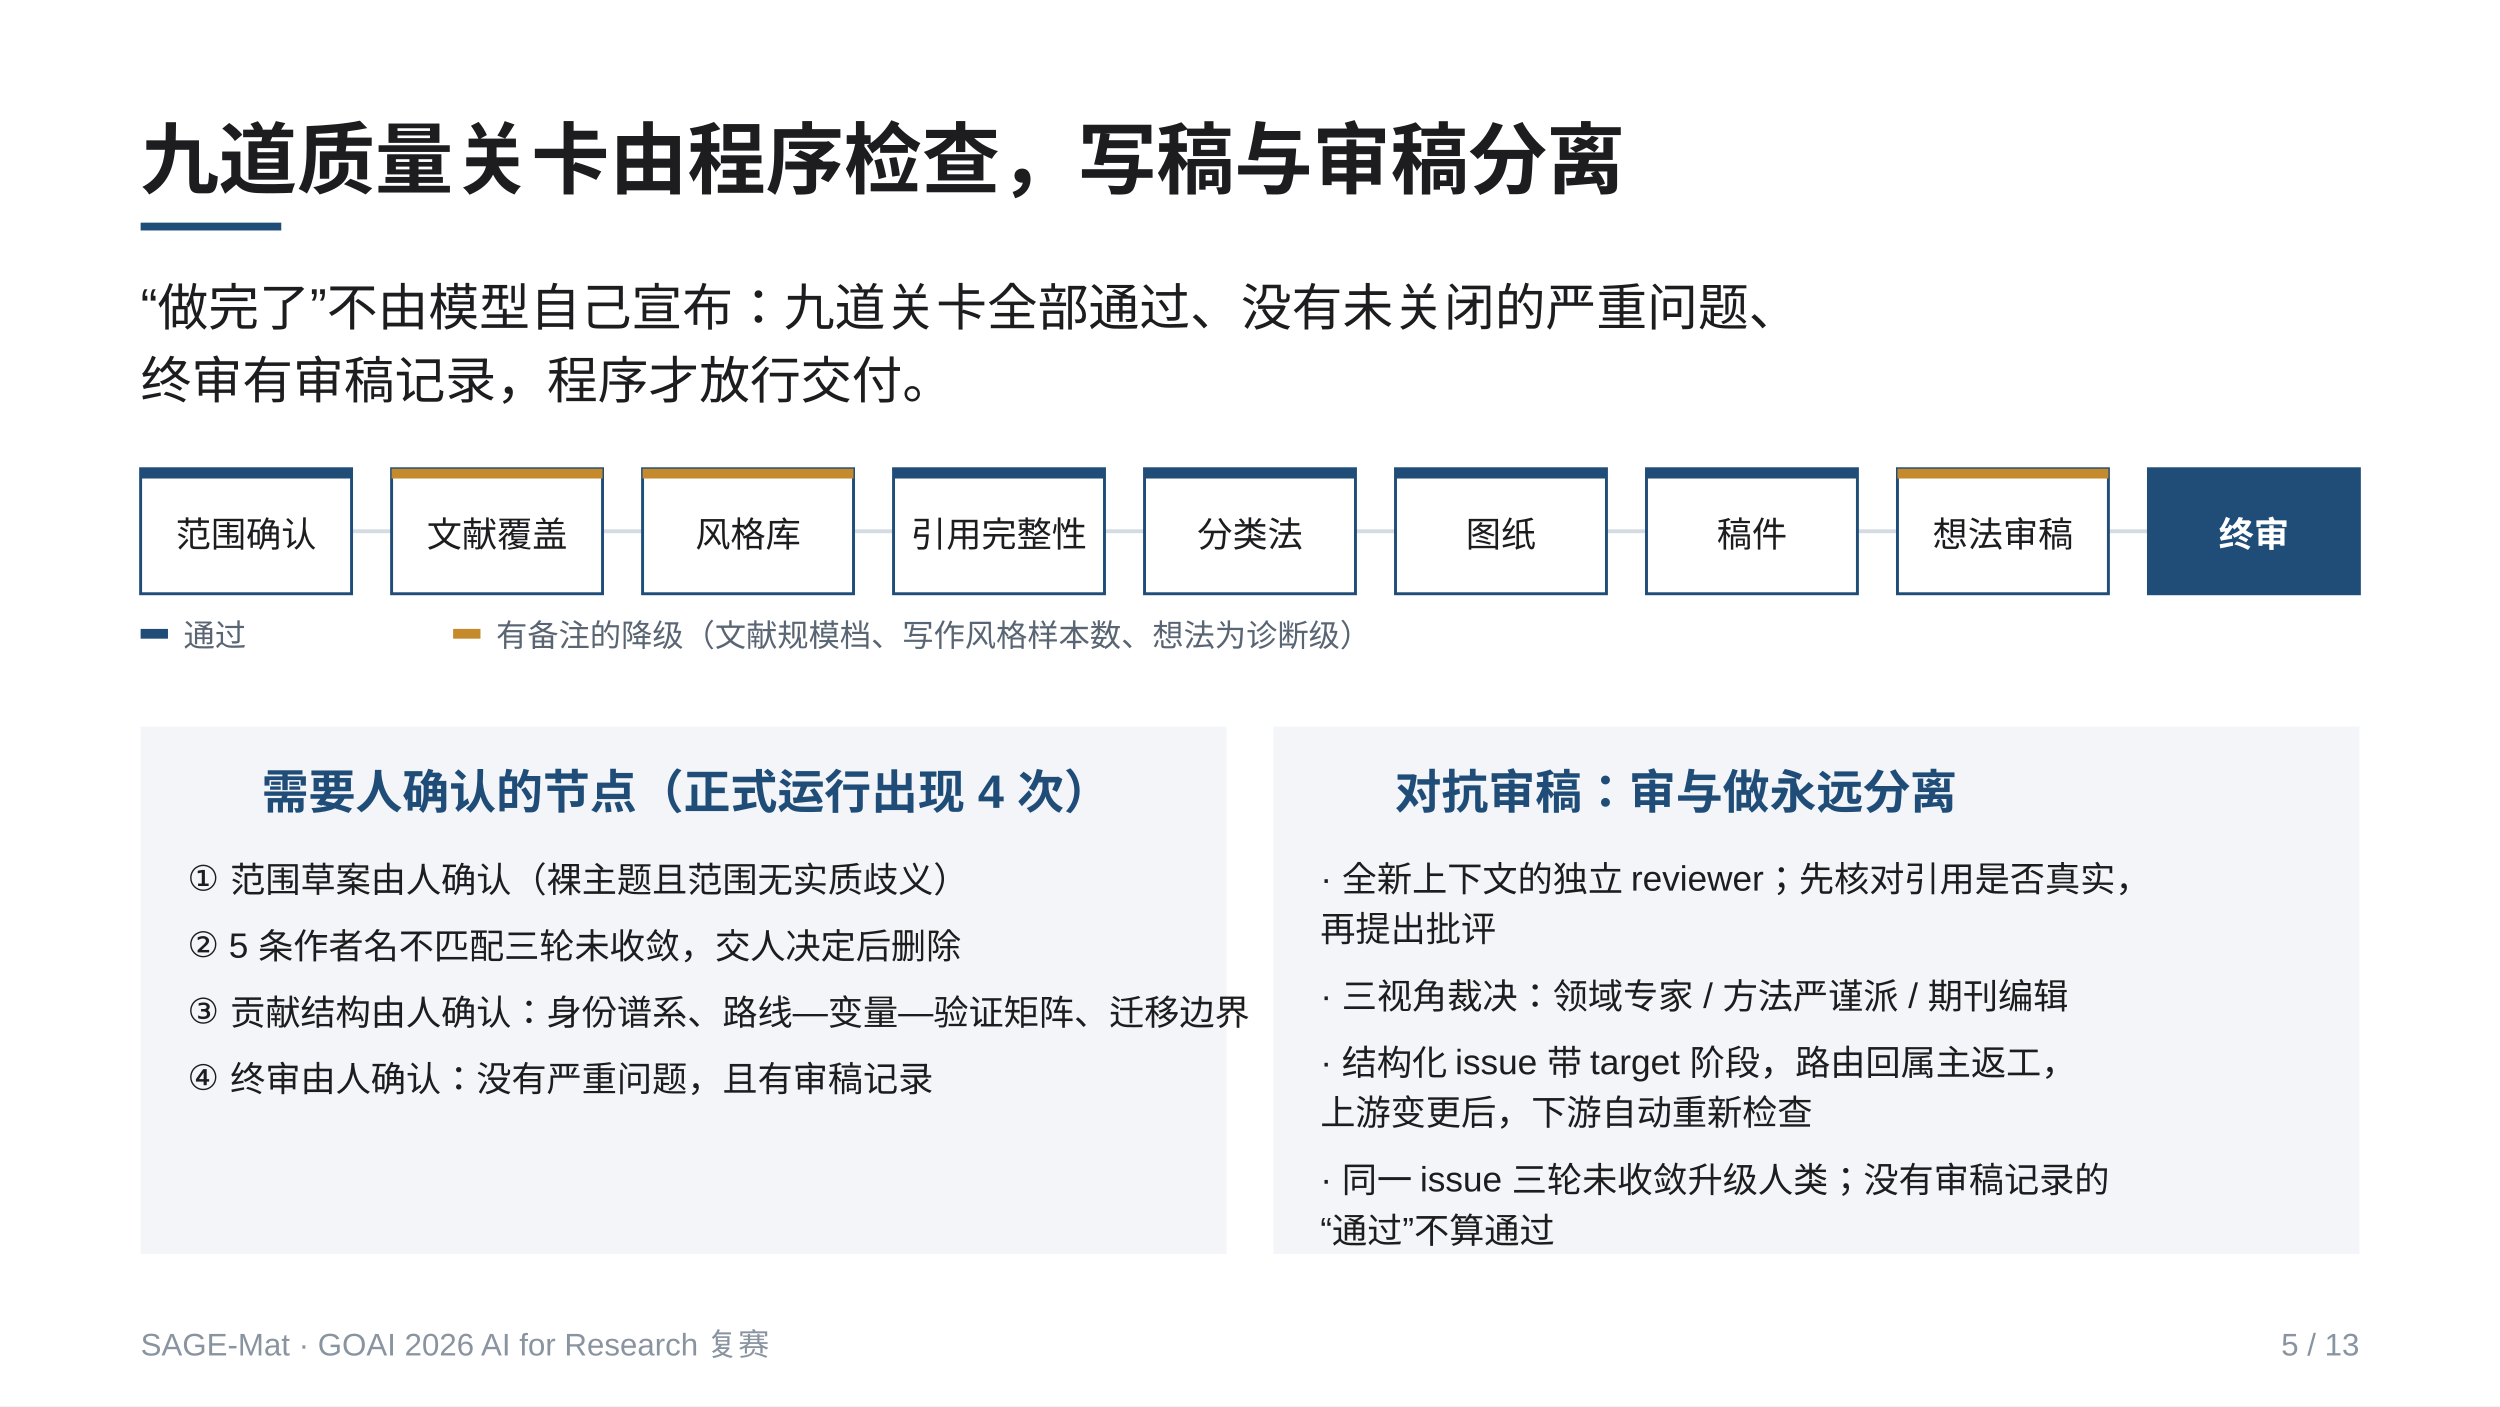
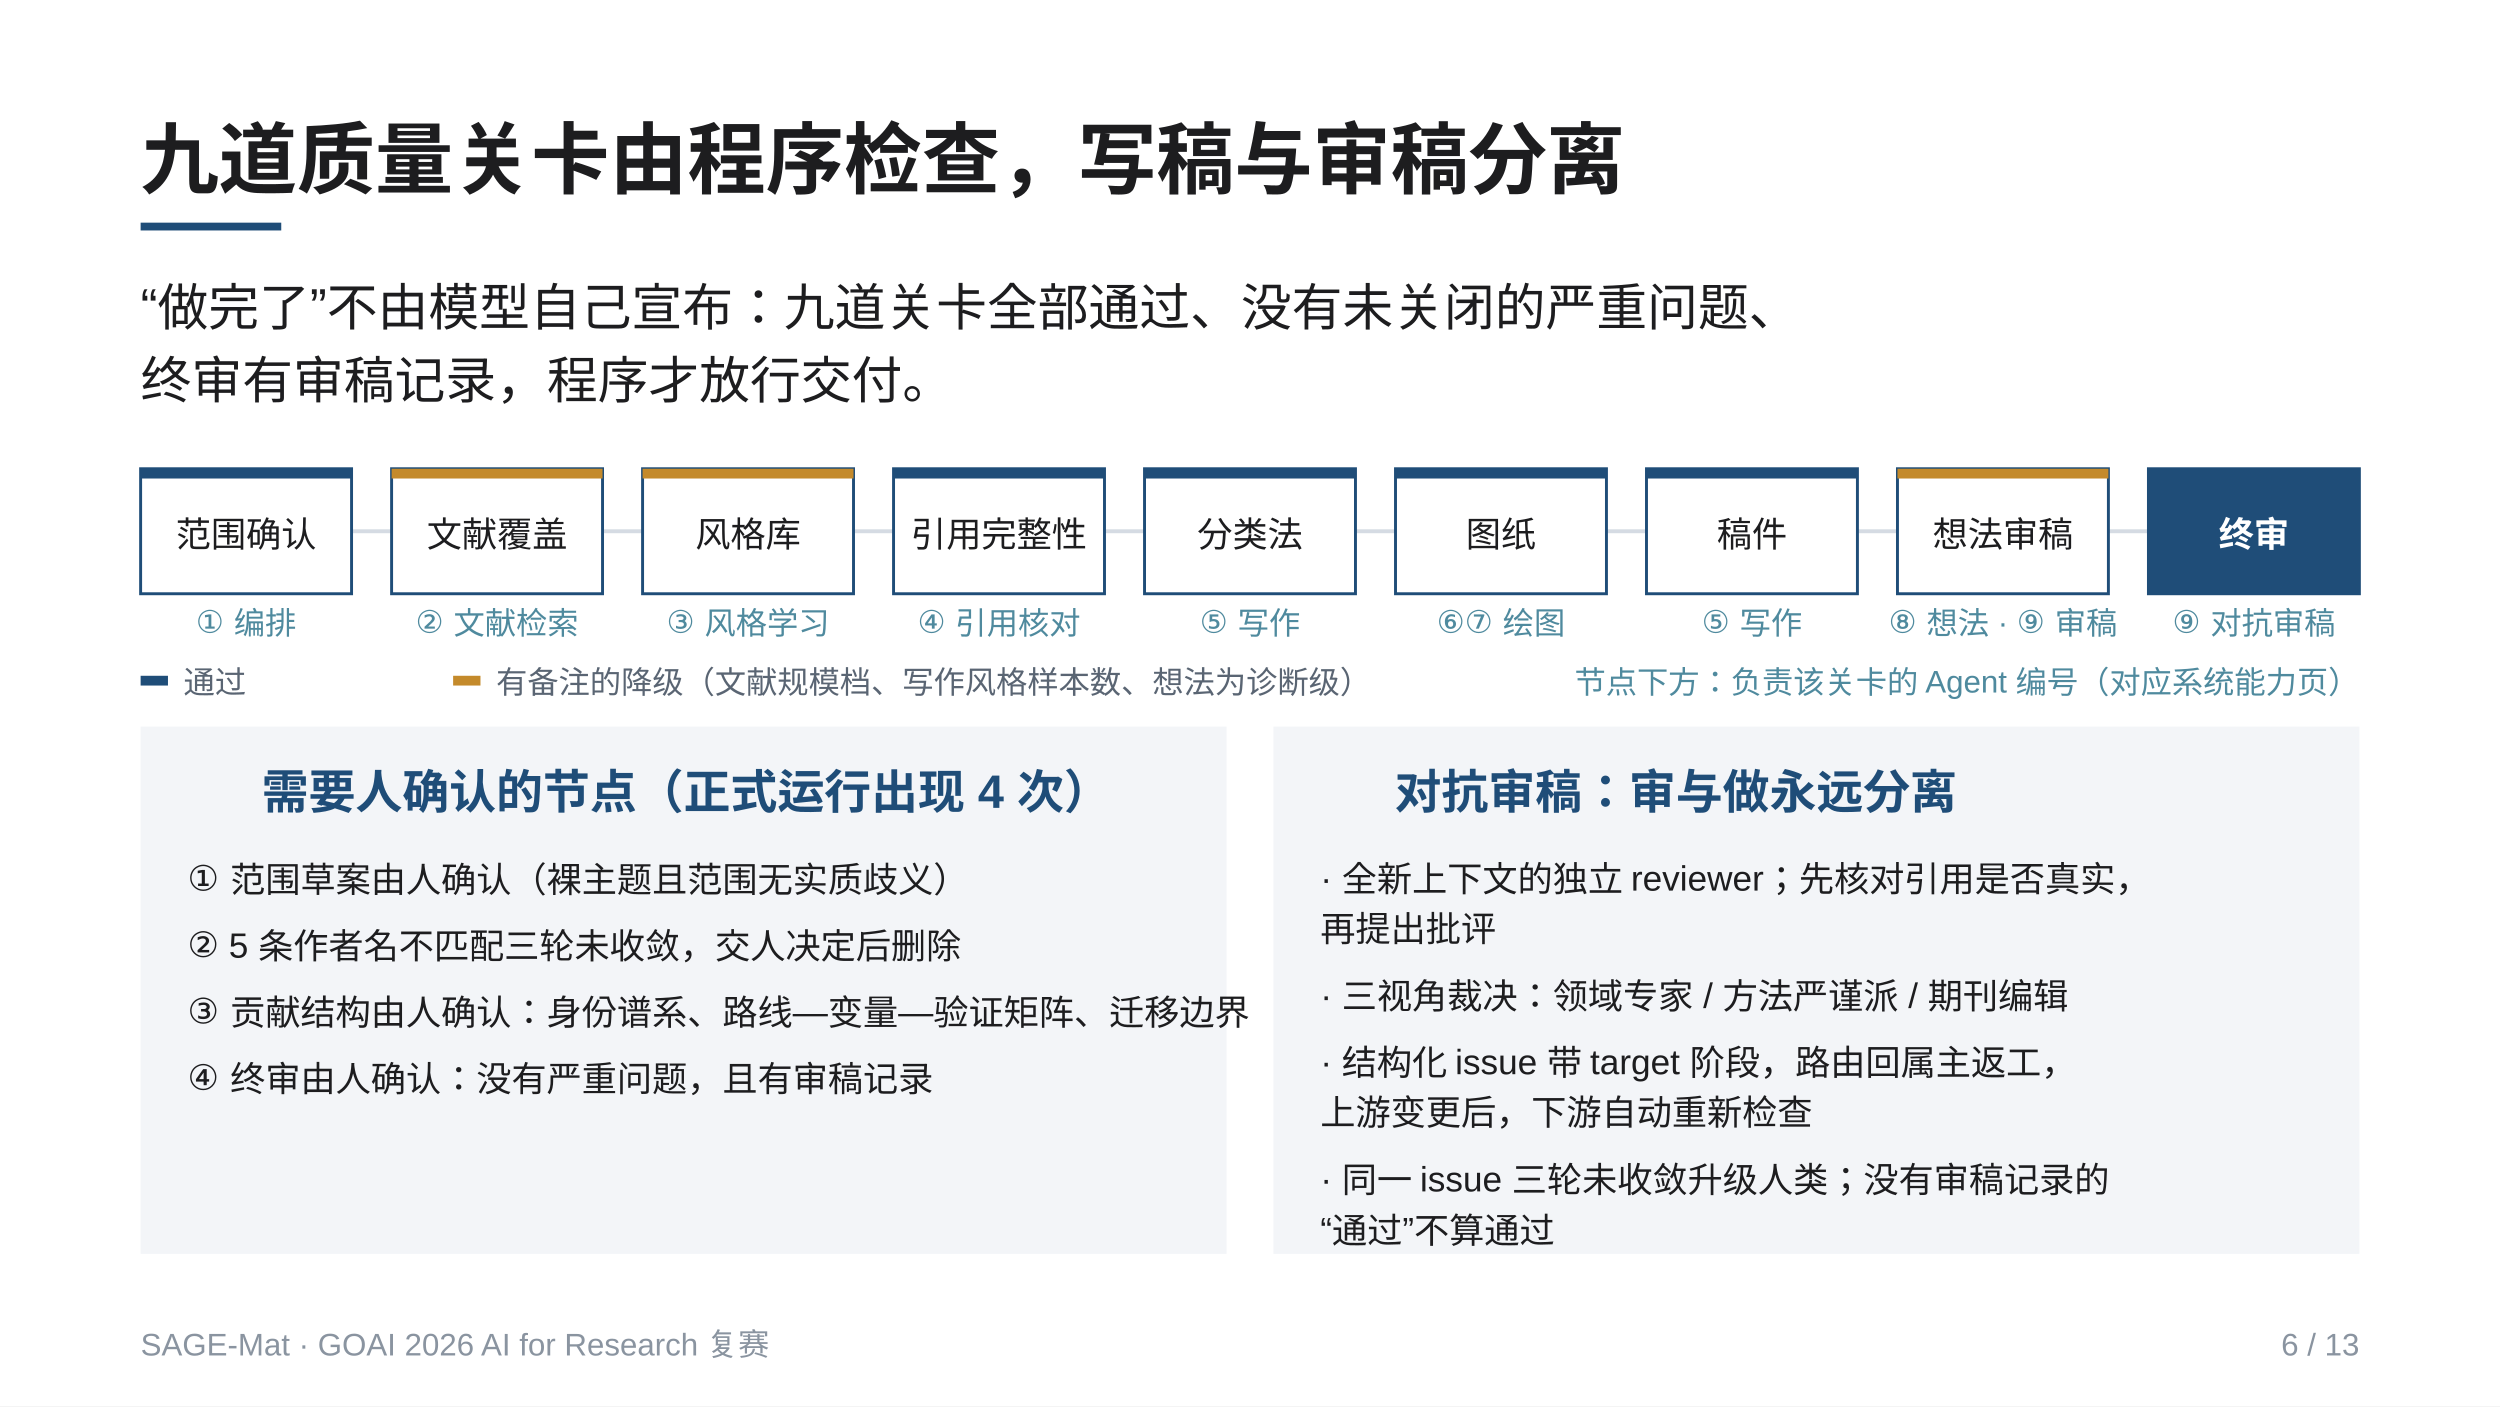
<svg xmlns="http://www.w3.org/2000/svg" viewBox="0 0 1280 720" width="1280" height="720" font-family="&quot;Microsoft YaHei&quot;, &quot;PingFang SC&quot;, Arial, sans-serif">
-   <g id="p05-bg">
+   <g id="p06-bg">
    <rect x="0" y="0" width="1280" height="720" fill="#FFFFFF" />
  </g>
-   <g id="p05-header">
+   <g id="p06-header">
    <text x="72" y="96" font-size="40" font-weight="700" fill="#1D1D1F">九道质量关卡由程序检查，写稿与审稿分离</text>
    <rect x="72" y="114" width="72" height="4" fill="#1F4D78" />
  </g>
-   <g id="p05-lead">
+   <g id="p06-lead">
    <text x="72" y="166" font-size="26" fill="#1D1D1F">
      <tspan x="72" dy="0">“做完了”不由模型自己宣布：九道关卡全部通过、没有未关闭的严重问题、</tspan>
      <tspan x="72" dy="38">终审有审稿记录，程序才放行交付。</tspan>
    </text>
  </g>
-   <g id="p05-gate-chain">
+   <g id="p06-gate-chain">
    <line x1="126" y1="272" x2="1154" y2="272" stroke="#D5DBE3" stroke-width="2" />
    <rect x="72" y="240" width="108" height="64" fill="#FFFFFF" stroke="#1F4D78" stroke-width="1.5" />
    <rect x="72" y="240" width="108" height="5" fill="#1F4D78" />
    <text x="126" y="280" font-size="18" fill="#1D1D1F" text-anchor="middle">范围确认</text>
    <rect x="200.5" y="240" width="108" height="64" fill="#FFFFFF" stroke="#1F4D78" stroke-width="1.5" />
    <rect x="200.5" y="240" width="108" height="5" fill="#C48A2B" />
    <text x="254.5" y="280" font-size="18" fill="#1D1D1F" text-anchor="middle">文献覆盖</text>
    <rect x="329" y="240" width="108" height="64" fill="#FFFFFF" stroke="#1F4D78" stroke-width="1.5" />
    <rect x="329" y="240" width="108" height="5" fill="#C48A2B" />
    <text x="383" y="280" font-size="18" fill="#1D1D1F" text-anchor="middle">风格库</text>
    <rect x="457.5" y="240" width="108" height="64" fill="#FFFFFF" stroke="#1F4D78" stroke-width="1.5" />
    <rect x="457.5" y="240" width="108" height="5" fill="#1F4D78" />
    <text x="511.5" y="280" font-size="18" fill="#1D1D1F" text-anchor="middle">引用完整性</text>
    <rect x="586" y="240" width="108" height="64" fill="#FFFFFF" stroke="#1F4D78" stroke-width="1.5" />
    <rect x="586" y="240" width="108" height="5" fill="#1F4D78" />
    <text x="640" y="280" font-size="18" fill="#1D1D1F" text-anchor="middle">分类法</text>
    <rect x="714.5" y="240" width="108" height="64" fill="#FFFFFF" stroke="#1F4D78" stroke-width="1.5" />
    <rect x="714.5" y="240" width="108" height="5" fill="#1F4D78" />
    <text x="768.5" y="280" font-size="18" fill="#1D1D1F" text-anchor="middle">图纸</text>
    <rect x="843" y="240" width="108" height="64" fill="#FFFFFF" stroke="#1F4D78" stroke-width="1.5" />
    <rect x="843" y="240" width="108" height="5" fill="#1F4D78" />
    <text x="897" y="280" font-size="18" fill="#1D1D1F" text-anchor="middle">稿件</text>
    <rect x="971.5" y="240" width="108" height="64" fill="#FFFFFF" stroke="#1F4D78" stroke-width="1.5" />
    <rect x="971.5" y="240" width="108" height="5" fill="#C48A2B" />
    <text x="1025.5" y="280" font-size="18" fill="#1D1D1F" text-anchor="middle">想法审稿</text>
    <rect x="1100" y="240" width="108" height="64" fill="#1F4D78" stroke="#1F4D78" stroke-width="1.5" />
    <text x="1154" y="280" font-size="18" font-weight="700" fill="#FFFFFF" text-anchor="middle">终审</text>
-     <rect x="72" y="322" width="14" height="5" fill="#1F4D78" />
-     <text x="94" y="331" font-size="16" fill="#5A6573">通过</text>
-     <rect x="232" y="322" width="14" height="5" fill="#C48A2B" />
-     <text x="254" y="331" font-size="16" fill="#5A6573">有备注的降级（文献规模档、写作风格样本数、想法为诊断级）</text>
+     <text x="126" y="324" font-size="16" fill="#4F8A9E" text-anchor="middle">① 编排</text>
+     <text x="254.5" y="324" font-size="16" fill="#4F8A9E" text-anchor="middle">② 文献检索</text>
+     <text x="383" y="324" font-size="16" fill="#4F8A9E" text-anchor="middle">③ 风格学习</text>
+     <text x="511.5" y="324" font-size="16" fill="#4F8A9E" text-anchor="middle">④ 引用核对</text>
+     <text x="640" y="324" font-size="16" fill="#4F8A9E" text-anchor="middle">⑤ 写作</text>
+     <text x="768.5" y="324" font-size="16" fill="#4F8A9E" text-anchor="middle">⑥⑦ 绘图</text>
+     <text x="897" y="324" font-size="16" fill="#4F8A9E" text-anchor="middle">⑤ 写作</text>
+     <text x="1025.5" y="324" font-size="16" fill="#4F8A9E" text-anchor="middle">⑧ 想法 · ⑨ 审稿</text>
+     <text x="1154" y="324" font-size="16" fill="#4F8A9E" text-anchor="middle">⑨ 对抗审稿</text>
+     <rect x="72" y="346" width="14" height="5" fill="#1F4D78" />
+     <text x="94" y="355" font-size="16" fill="#5A6573">通过</text>
+     <rect x="232" y="346" width="14" height="5" fill="#C48A2B" />
+     <text x="254" y="355" font-size="16" fill="#5A6573">有备注的降级（文献规模档、写作风格样本数、想法为诊断级）</text>
+     <text x="1208" y="355" font-size="16" fill="#4F8A9E" text-anchor="end">节点下方：负责该关卡的 Agent 编号（对应系统能力页）</text>
  </g>
-   <g id="p05-human-gates">
+   <g id="p06-human-gates">
    <rect x="72" y="372" width="556" height="270" fill="#F3F5F8" />
    <use data-icon="tabler-outline/users" x="96" y="392" width="28" height="28" fill="#1F4D78" stroke-width="2" />
    <text x="134" y="414" font-size="24" font-weight="700" fill="#1F4D78">需要人确认的节点（正式运行出现 4 次）</text>
    <text x="96" y="456" font-size="18" fill="#1D1D1F">
      <tspan x="96" dy="0">① 范围草案由人确认（裸主题且范围无实质歧义）</tspan>
      <tspan x="96" dy="34">② 5 条作者名不匹配三轮未收敛，交人决定后删除</tspan>
      <tspan x="96" dy="34">③ 贡献结构由人确认：身份谱系、路线—变量—验证矩阵、迁移边界</tspan>
      <tspan x="96" dy="34">④ 终审由人确认：没有严重问题，且有审稿记录</tspan>
    </text>
  </g>
-   <g id="p05-adversarial-review">
+   <g id="p06-adversarial-review">
    <rect x="652" y="372" width="556" height="270" fill="#F3F5F8" />
    <use data-icon="tabler-outline/shield-check" x="676" y="392" width="28" height="28" fill="#1F4D78" stroke-width="2" />
    <text x="714" y="414" font-size="24" font-weight="700" fill="#1F4D78">对抗审稿：审与做永远分离</text>
    <text x="676" y="456" font-size="18" fill="#1D1D1F">
      <tspan x="676" dy="0">· 全新上下文的独立 reviewer；先核对引用是否真实，</tspan>
      <tspan x="676" dy="26">  再提出批评</tspan>
      <tspan x="676" dy="34">· 三视角裁决：领域专家 / 方法严谨派 / 期刊编辑</tspan>
      <tspan x="676" dy="34">· 结构化 issue 带 target 阶段，路由回属主返工，</tspan>
      <tspan x="676" dy="26">  上游变更后，下游自动重新检查</tspan>
      <tspan x="676" dy="34">· 同一 issue 三轮未收敛升级人类；没有审稿记录的</tspan>
      <tspan x="676" dy="26">  “通过”不算通过</tspan>
    </text>
  </g>
-   <g id="p05-footer">
+   <g id="p06-footer">
    <text x="72" y="694" font-size="16" fill="#8A94A0">SAGE-Mat · GOAI 2026 AI for Research 复赛</text>
-     <text x="1208" y="694" font-size="16" fill="#8A94A0" text-anchor="end">5 / 13</text>
+     <text x="1208" y="694" font-size="16" fill="#8A94A0" text-anchor="end">6 / 13</text>
  </g>
</svg>
